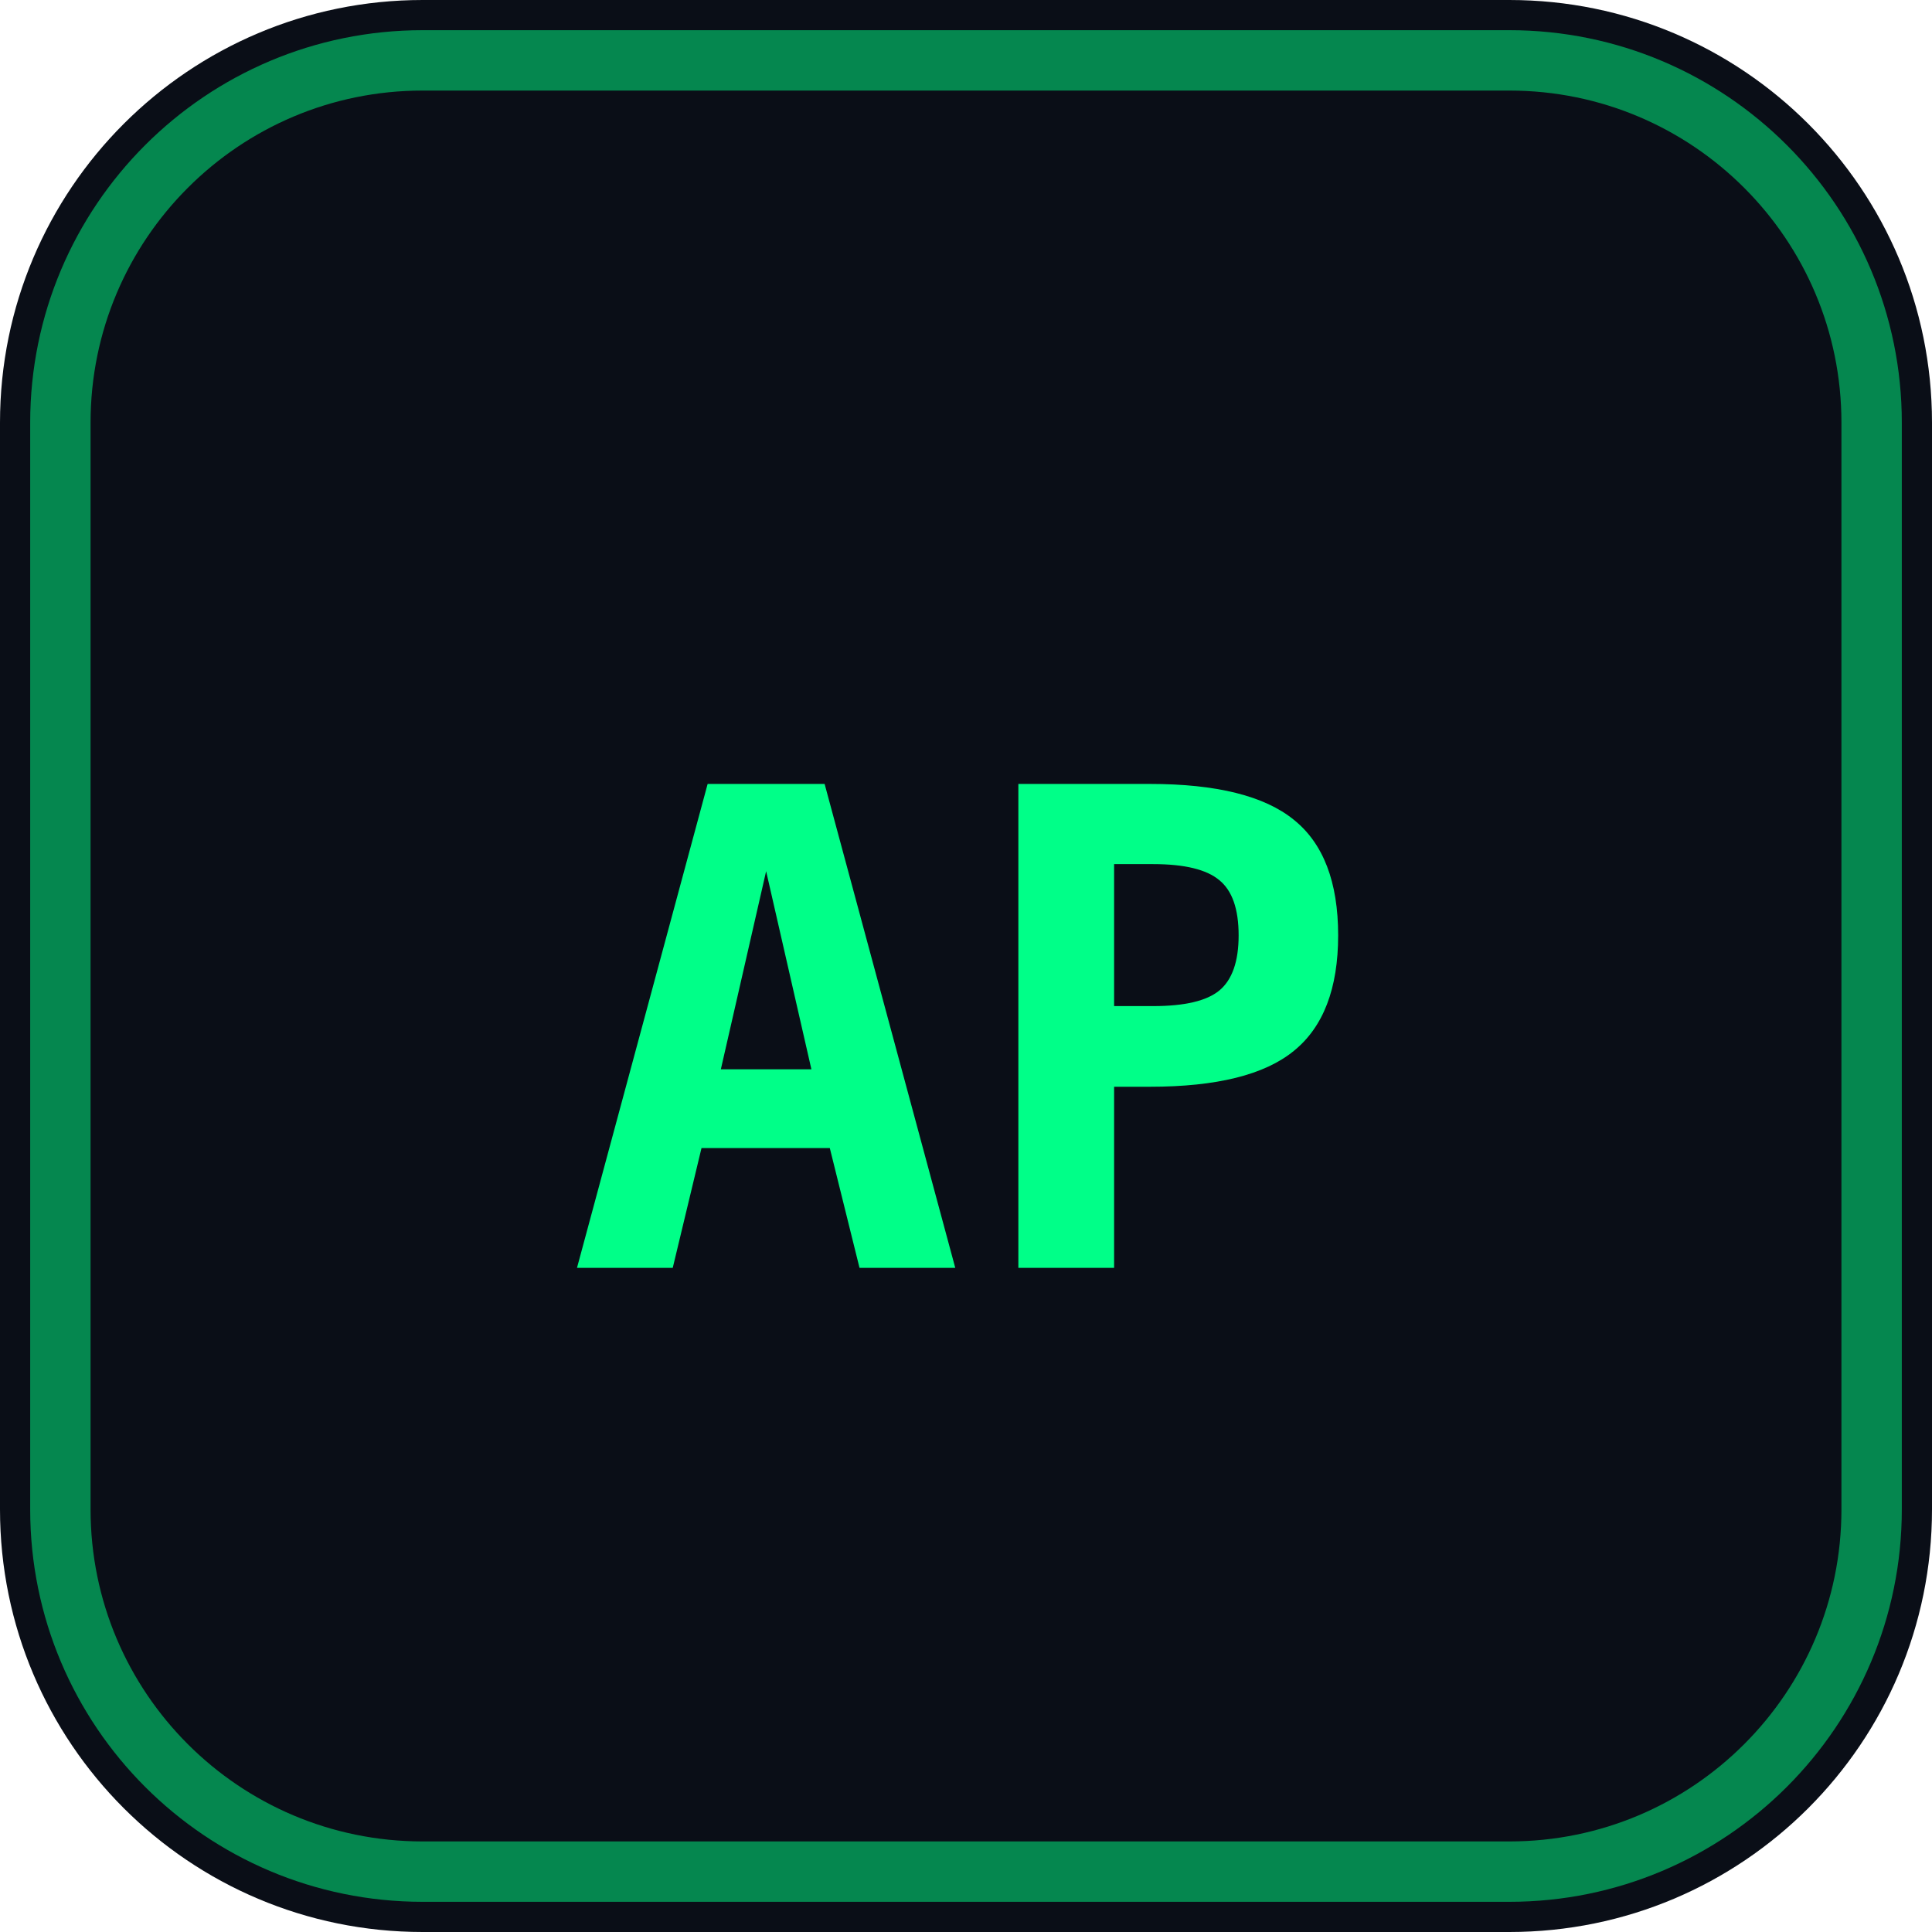
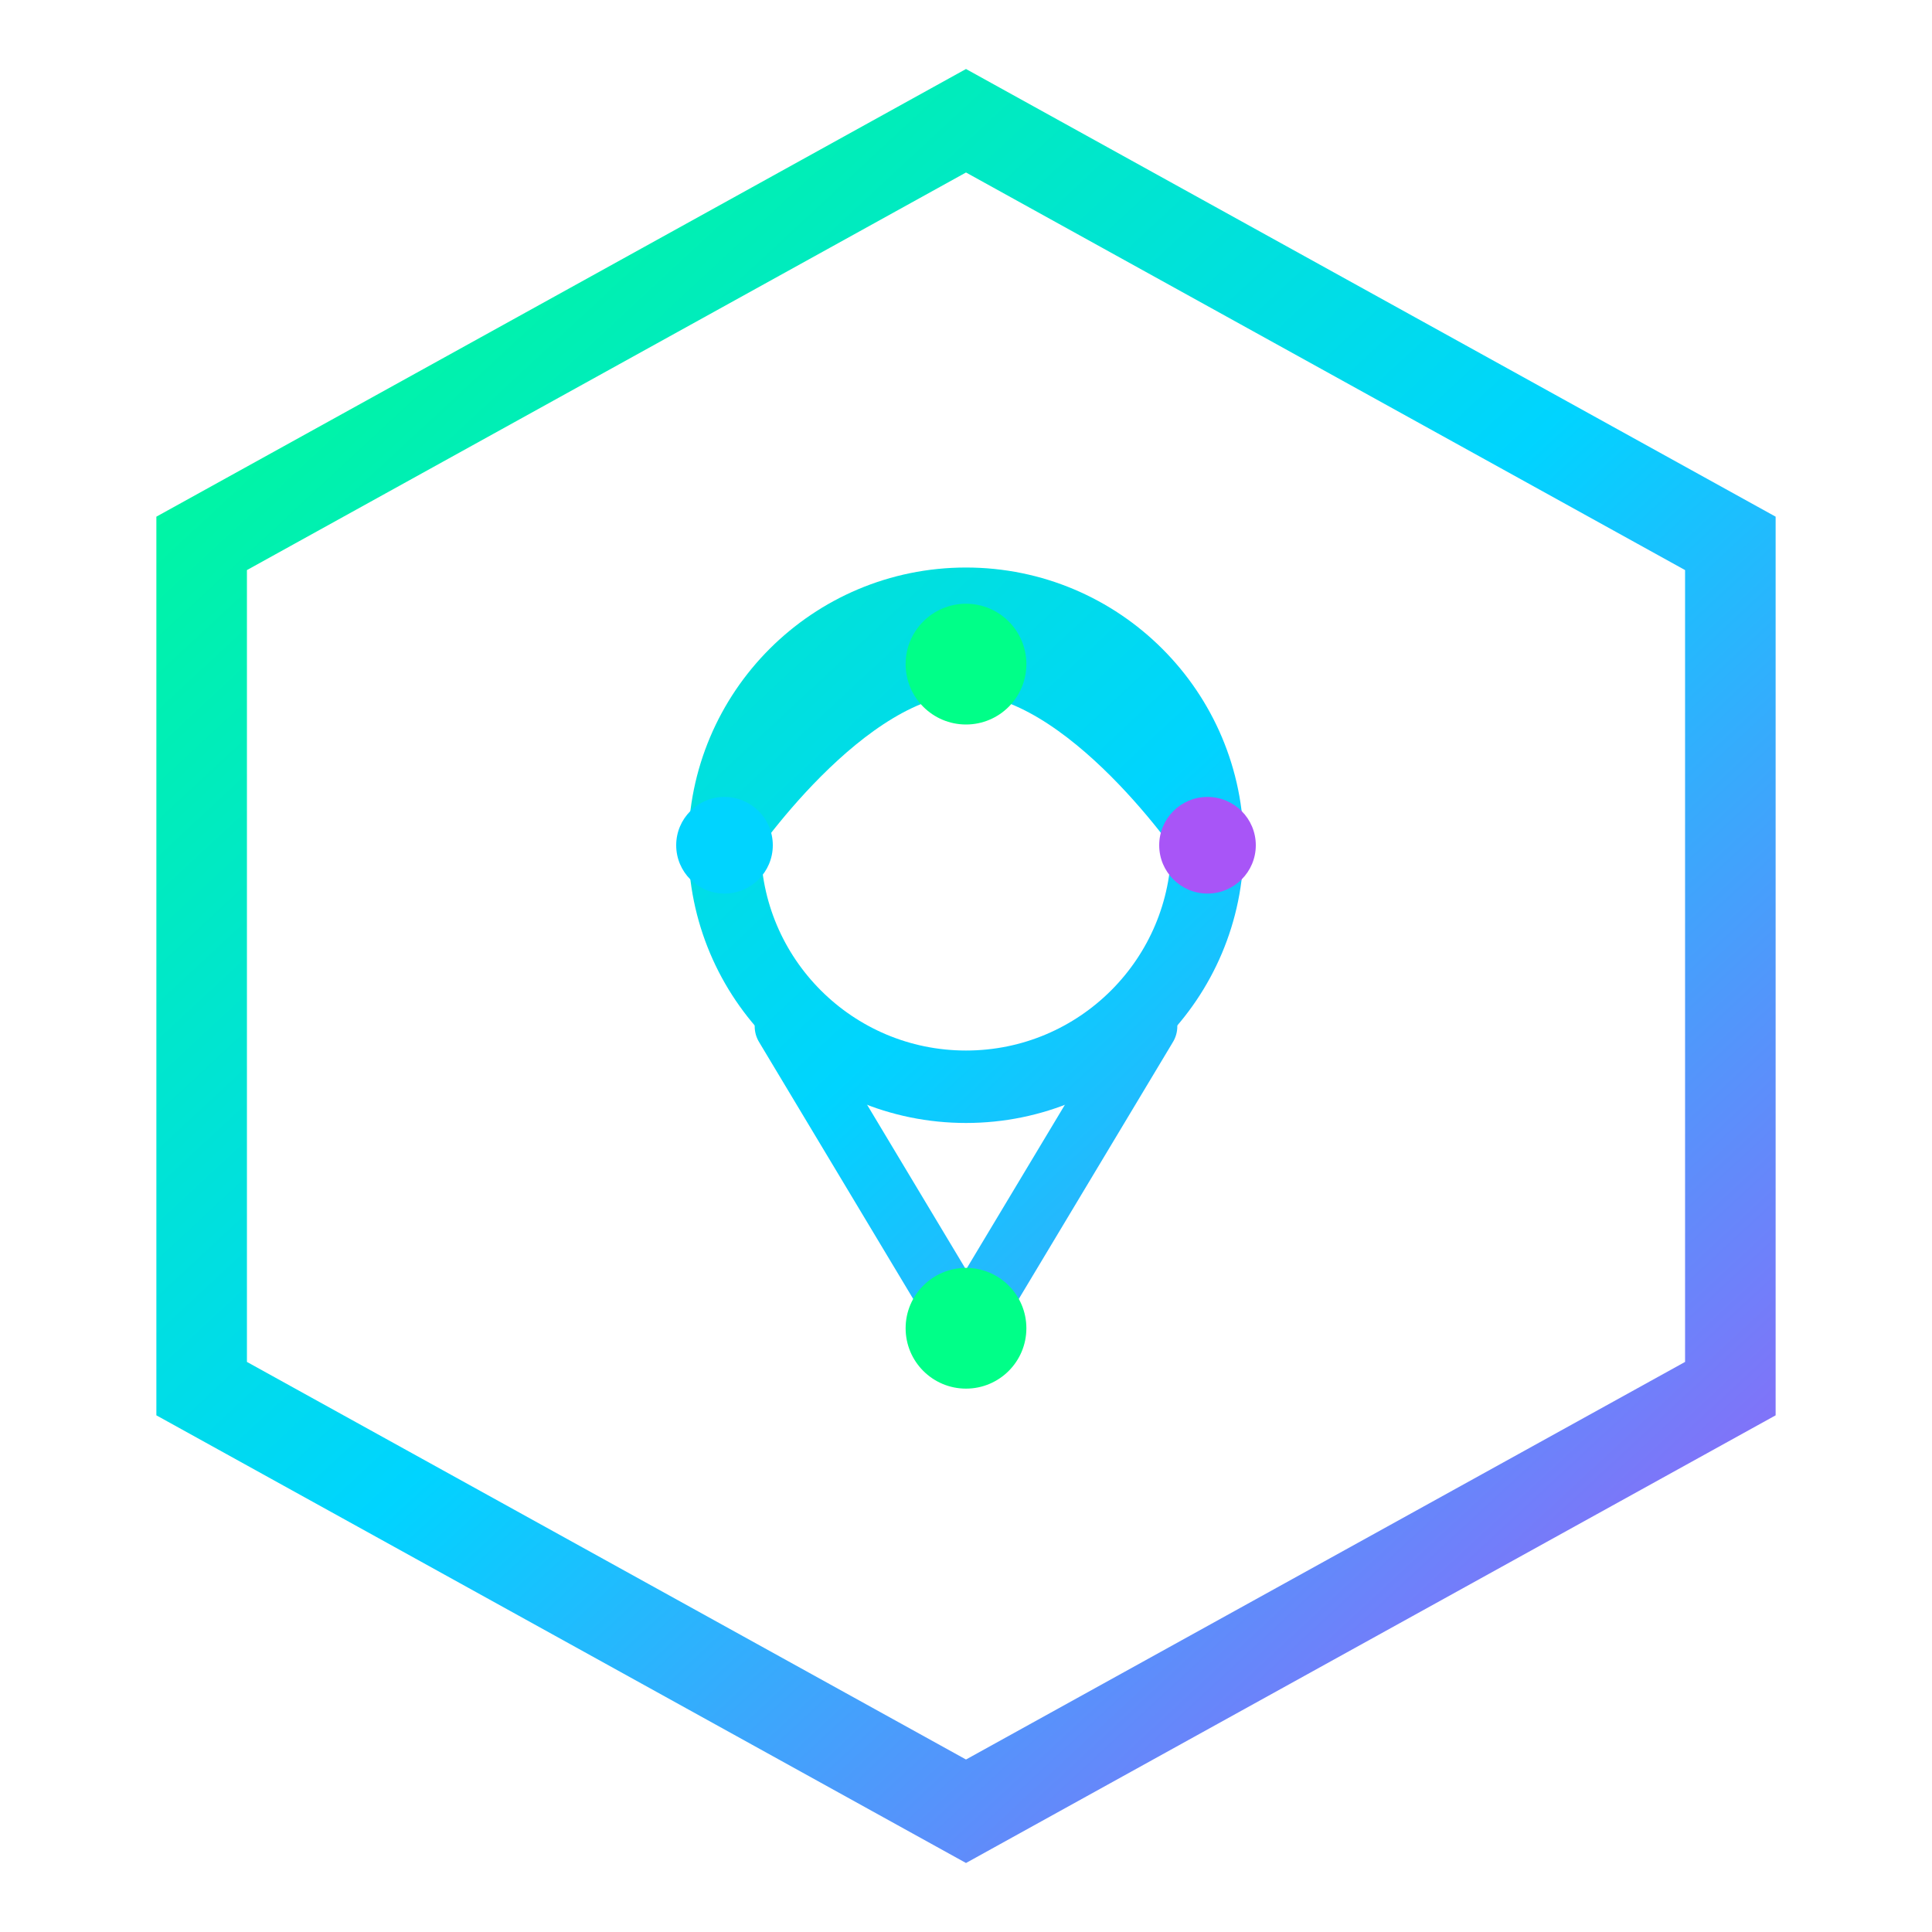
- <svg xmlns="http://www.w3.org/2000/svg" viewBox="0 0 64 64" fill="none">
-   <rect width="64" height="64" rx="14" fill="#0A0E17" />
-   <rect x="2" y="2" width="60" height="60" rx="12" stroke="#00FF88" stroke-width="2" stroke-opacity="0.5" />
-   <text x="32" y="42" text-anchor="middle" font-family="monospace" font-size="22" font-weight="bold" fill="#00FF88">AP</text>
+ <svg xmlns="http://www.w3.org/2000/svg" width="32" height="32" viewBox="0 0 32 32" fill="none">
+   <path d="M16 2L28.66 9V23L16 30L3.34 23V9L16 2Z" stroke="url(#g)" stroke-width="1.5" fill="none" />
+   <circle cx="16" cy="14" r="4" stroke="url(#g)" stroke-width="1.2" fill="none" />
+   <path d="M12 14C12 14 14 11 16 11C18 11 20 14 20 14" stroke="url(#g)" stroke-width="1" />
+   <path d="M13 17L16 22L19 17" stroke="url(#g)" stroke-width="1" stroke-linecap="round" />
+   <circle cx="16" cy="11" r="1" fill="#00FF88" />
+   <circle cx="12" cy="14" r="0.8" fill="#00D4FF" />
+   <circle cx="20" cy="14" r="0.8" fill="#A855F7" />
+   <circle cx="16" cy="22" r="1" fill="#00FF88" />
+   <defs>
+     <linearGradient id="g" x1="3" y1="2" x2="29" y2="30" gradientUnits="userSpaceOnUse">
+       <stop stop-color="#00FF88" />
+       <stop offset=".5" stop-color="#00D4FF" />
+       <stop offset="1" stop-color="#A855F7" />
+     </linearGradient>
+   </defs>
</svg>
